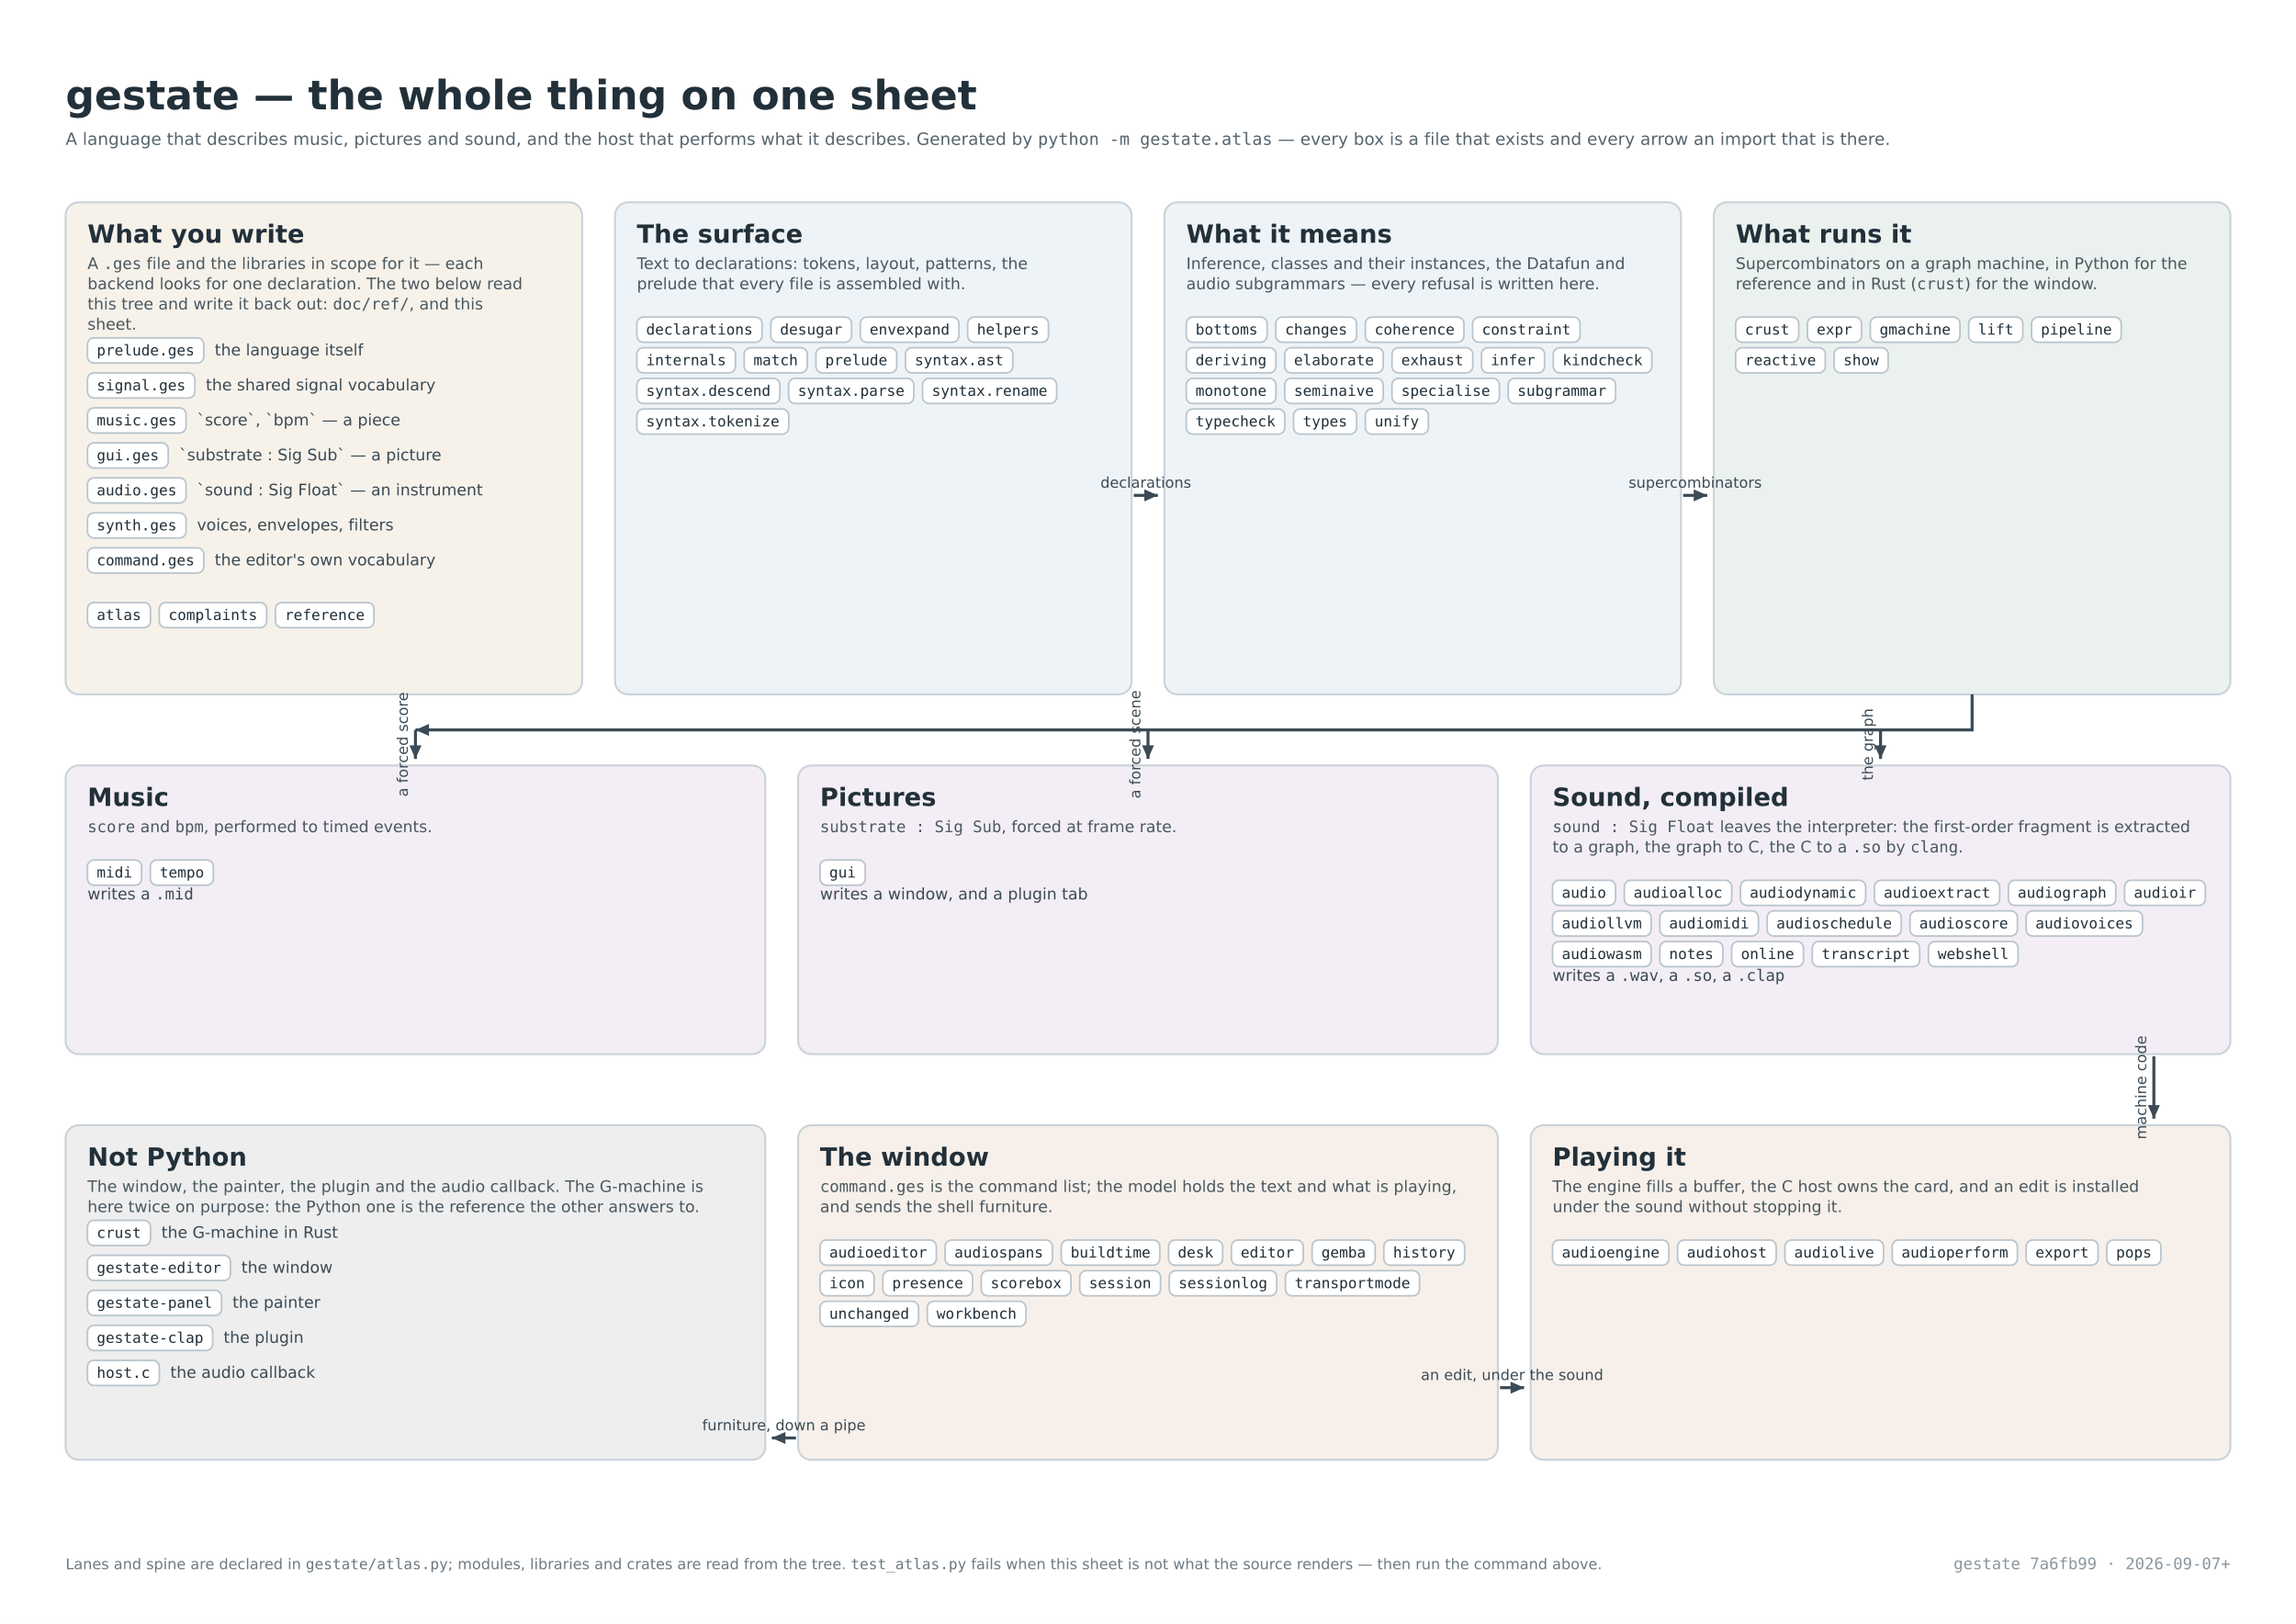
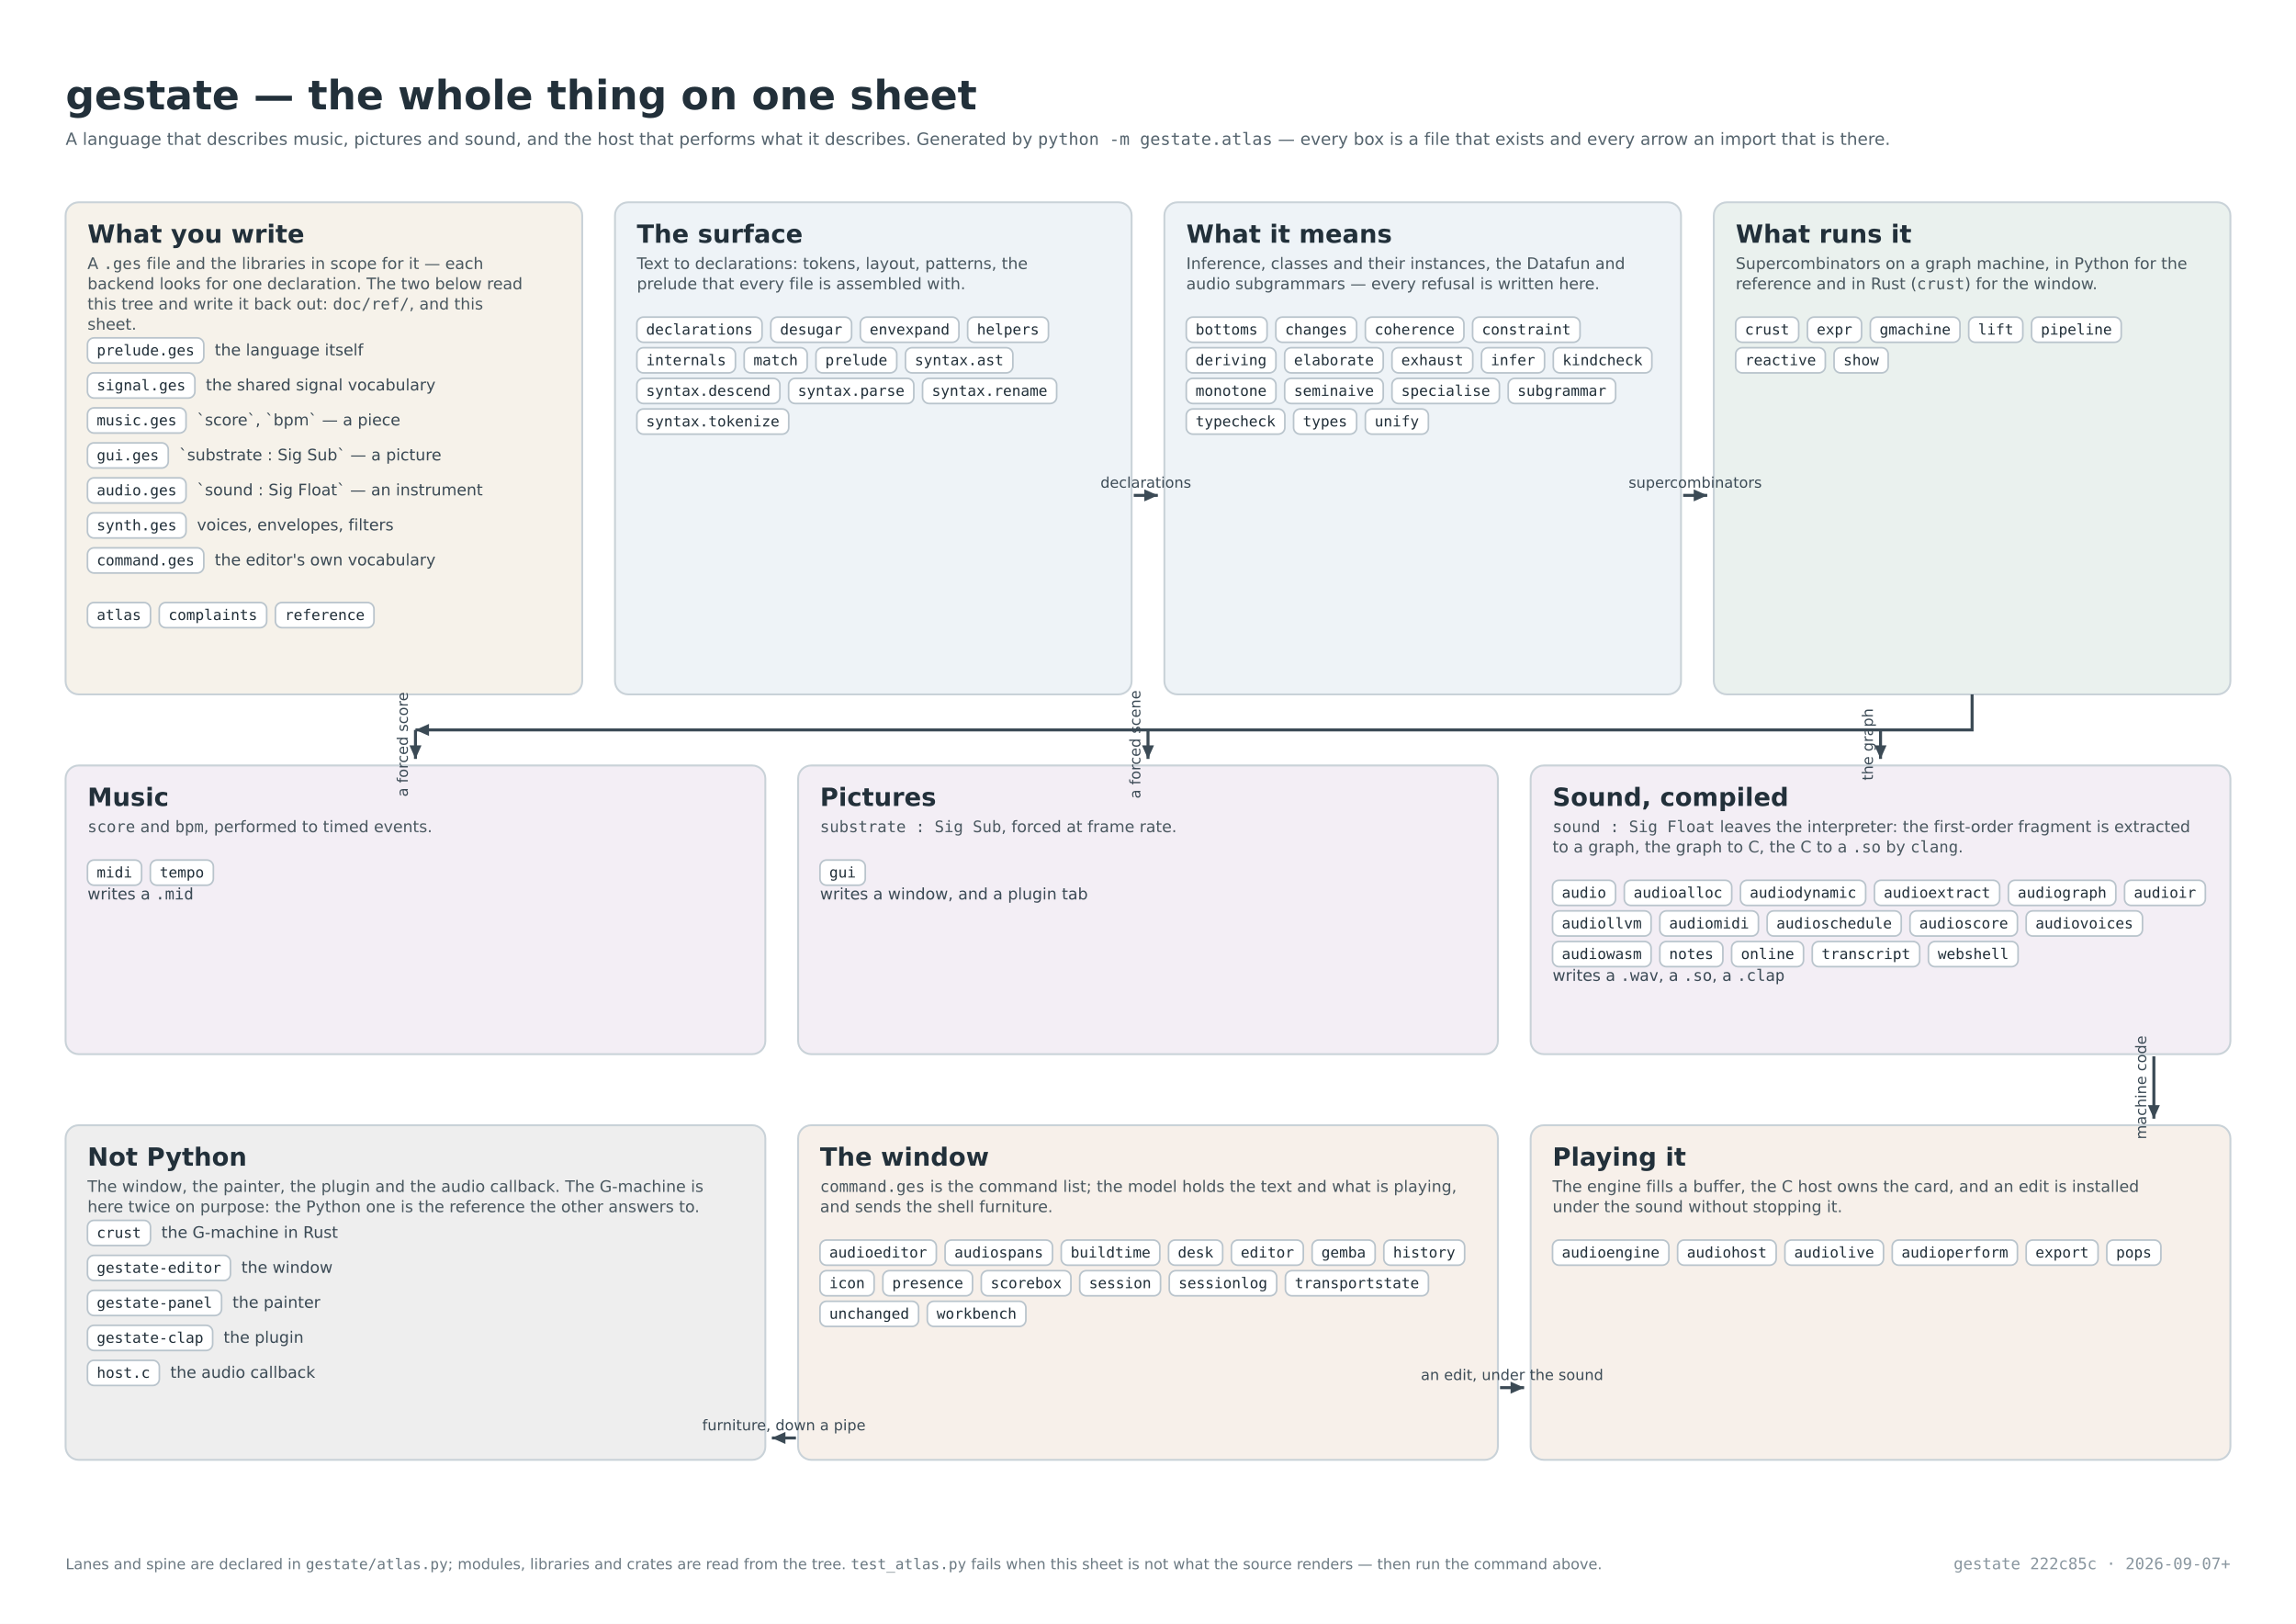
<svg xmlns="http://www.w3.org/2000/svg" width="420mm" height="297mm" viewBox="0 0 420 297">
  <defs>
    <marker id="tip" viewBox="0 0 10 10" refX="9" refY="5" markerWidth="5" markerHeight="5" orient="auto-start-reverse">
      <path d="M 0 1 L 9 5 L 0 9 z" fill="#3b4a55" />
    </marker>
  </defs>
  <style>
  text { font-family: 'DejaVu Sans', Verdana, sans-serif; fill: #22303a; }
  .mono, .chiptext { font-family: 'DejaVu Sans Mono', Consolas, monospace; }
  .title { font-size: 7.4px; font-weight: 700; }
  .subtitle { font-size: 3.1px; fill: #55646e; }
  .foot { font-size: 2.7px; fill: #6b7982; }
  .stamp { font-size: 2.9px; fill: #8a97a0; text-anchor: end; font-family: 'DejaVu Sans Mono', Consolas, monospace; }
  .lane { stroke: #c9d2d8; stroke-width: 0.35; }
  .lanetitle { font-size: 4.6px; font-weight: 700; }
  .step { font-size: 3.6px; font-weight: 700; }
  .stepnum { font-size: 3.2px; fill: #93a2ab; }
  .home { font-size: 2.6px; fill: #6b7982; text-anchor: end; }
  .refuses { font-size: 2.6px; fill: #8a5a5a; }
  .note { font-size: 2.9px; fill: #4a5860; }
  .extra { font-size: 2.9px; fill: #3b4a55; }
  .chip { fill: #ffffff; stroke: #b9c4cc; stroke-width: 0.3; }
  .chiptext { font-size: 2.7px; text-anchor: middle; }
  .edge { stroke: #3b4a55; stroke-width: 0.55; fill: none; }
  .edgetext { font-size: 2.7px; fill: #3b4a55; text-anchor: middle; }
</style>
  <rect x="0" y="0" width="420" height="297" fill="#ffffff" />
  <text class="title" x="12.00" y="20.00">gestate — the whole thing on one sheet</text>
  <text class="subtitle" x="12.00" y="26.50">A language that describes music, pictures and sound, and the host that performs what it describes. Generated by <tspan class="mono">python -m gestate.atlas</tspan> — every box is a file that exists and every arrow an import that is there.</text>
  <text class="foot" x="12.00" y="287.00">Lanes and spine are declared in <tspan class="mono">gestate/atlas.py</tspan>; modules, libraries and crates are read from the tree. <tspan class="mono">test_atlas.py</tspan> fails when this sheet is not what the source renders — then run the command above.</text>
-   <text class="stamp" x="408.00" y="287.00">gestate 7a6fb99 · 2026-09-07+</text>
+   <text class="stamp" x="408.00" y="287.00">gestate 222c85c · 2026-09-07+</text>
  <rect class="lane" x="12.00" y="37.00" width="94.50" height="90.00" rx="2.4" style="fill:#f6f2ea" />
  <text class="lanetitle" x="16.00" y="44.40">What you write</text>
  <text class="note" x="16.00" y="49.20">A <tspan class="mono">.ges</tspan> file and the libraries in scope for it — each</text>
  <text class="note" x="16.00" y="52.90">backend looks for one declaration. The two below read</text>
  <text class="note" x="16.00" y="56.60">this tree and write it back out: <tspan class="mono">doc/ref/</tspan>, and this</text>
  <text class="note" x="16.00" y="60.30">sheet.</text>
  <rect class="chip" x="16.00" y="61.80" width="21.28" height="4.6" rx="1.2" />
  <text class="chiptext" x="26.64" y="65.00">prelude.ges</text>
  <text class="extra" x="39.28" y="65.00">the language itself</text>
  <rect class="chip" x="16.00" y="68.20" width="19.65" height="4.6" rx="1.2" />
  <text class="chiptext" x="25.83" y="71.40">signal.ges</text>
  <text class="extra" x="37.65" y="71.40">the shared signal vocabulary</text>
  <rect class="chip" x="16.00" y="74.60" width="18.03" height="4.6" rx="1.2" />
  <text class="chiptext" x="25.01" y="77.80">music.ges</text>
  <text class="extra" x="36.03" y="77.80">`score`, `bpm` — a piece</text>
  <rect class="chip" x="16.00" y="81.00" width="14.78" height="4.6" rx="1.2" />
  <text class="chiptext" x="23.39" y="84.20">gui.ges</text>
  <text class="extra" x="32.78" y="84.20">`substrate : Sig Sub` — a picture</text>
  <rect class="chip" x="16.00" y="87.40" width="18.03" height="4.6" rx="1.2" />
  <text class="chiptext" x="25.01" y="90.60">audio.ges</text>
  <text class="extra" x="36.03" y="90.60">`sound : Sig Float` — an instrument</text>
  <rect class="chip" x="16.00" y="93.80" width="18.03" height="4.6" rx="1.2" />
  <text class="chiptext" x="25.01" y="97.00">synth.ges</text>
  <text class="extra" x="36.03" y="97.00">voices, envelopes, filters</text>
  <rect class="chip" x="16.00" y="100.20" width="21.28" height="4.6" rx="1.2" />
  <text class="chiptext" x="26.64" y="103.40">command.ges</text>
  <text class="extra" x="39.28" y="103.40">the editor's own vocabulary</text>
  <rect class="chip" x="16.00" y="110.20" width="11.53" height="4.6" rx="1.2" />
  <text class="chiptext" x="21.76" y="113.40">atlas</text>
  <rect class="chip" x="29.13" y="110.20" width="19.65" height="4.6" rx="1.2" />
  <text class="chiptext" x="38.95" y="113.40">complaints</text>
  <rect class="chip" x="50.38" y="110.20" width="18.03" height="4.6" rx="1.2" />
  <text class="chiptext" x="59.40" y="113.40">reference</text>
  <rect class="lane" x="112.50" y="37.00" width="94.50" height="90.00" rx="2.4" style="fill:#eef3f7" />
  <text class="lanetitle" x="116.50" y="44.40">The surface</text>
  <text class="note" x="116.50" y="49.20">Text to declarations: tokens, layout, patterns, the</text>
  <text class="note" x="116.50" y="52.90">prelude that every file is assembled with.</text>
  <rect class="chip" x="116.50" y="58.00" width="22.90" height="4.6" rx="1.2" />
  <text class="chiptext" x="127.95" y="61.20">declarations</text>
  <rect class="chip" x="141.00" y="58.00" width="14.78" height="4.6" rx="1.2" />
  <text class="chiptext" x="148.39" y="61.20">desugar</text>
  <rect class="chip" x="157.38" y="58.00" width="18.03" height="4.6" rx="1.2" />
  <text class="chiptext" x="166.40" y="61.20">envexpand</text>
  <rect class="chip" x="177.01" y="58.00" width="14.78" height="4.6" rx="1.2" />
  <text class="chiptext" x="184.40" y="61.20">helpers</text>
  <rect class="chip" x="116.50" y="63.60" width="18.03" height="4.6" rx="1.2" />
  <text class="chiptext" x="125.51" y="66.80">internals</text>
  <rect class="chip" x="136.13" y="63.60" width="11.53" height="4.6" rx="1.2" />
  <text class="chiptext" x="141.89" y="66.80">match</text>
  <rect class="chip" x="149.26" y="63.60" width="14.78" height="4.6" rx="1.2" />
  <text class="chiptext" x="156.64" y="66.80">prelude</text>
  <rect class="chip" x="165.63" y="63.60" width="19.65" height="4.6" rx="1.2" />
  <text class="chiptext" x="175.46" y="66.80">syntax.ast</text>
  <rect class="chip" x="116.50" y="69.20" width="26.16" height="4.6" rx="1.2" />
  <text class="chiptext" x="129.58" y="72.40">syntax.descend</text>
  <rect class="chip" x="144.26" y="69.20" width="22.90" height="4.6" rx="1.2" />
  <text class="chiptext" x="155.71" y="72.40">syntax.parse</text>
  <rect class="chip" x="168.76" y="69.20" width="24.53" height="4.6" rx="1.2" />
  <text class="chiptext" x="181.03" y="72.40">syntax.rename</text>
  <rect class="chip" x="116.50" y="74.80" width="27.78" height="4.6" rx="1.2" />
  <text class="chiptext" x="130.39" y="78.00">syntax.tokenize</text>
  <rect class="lane" x="213.00" y="37.00" width="94.50" height="90.00" rx="2.4" style="fill:#eef3f7" />
  <text class="lanetitle" x="217.00" y="44.40">What it means</text>
  <text class="note" x="217.00" y="49.20">Inference, classes and their instances, the Datafun and</text>
  <text class="note" x="217.00" y="52.90">audio subgrammars — every refusal is written here.</text>
  <rect class="chip" x="217.00" y="58.00" width="14.78" height="4.6" rx="1.2" />
  <text class="chiptext" x="224.39" y="61.20">bottoms</text>
  <rect class="chip" x="233.38" y="58.00" width="14.78" height="4.6" rx="1.2" />
  <text class="chiptext" x="240.77" y="61.20">changes</text>
  <rect class="chip" x="249.76" y="58.00" width="18.03" height="4.6" rx="1.2" />
  <text class="chiptext" x="258.77" y="61.20">coherence</text>
  <rect class="chip" x="269.38" y="58.00" width="19.65" height="4.6" rx="1.2" />
  <text class="chiptext" x="279.21" y="61.20">constraint</text>
  <rect class="chip" x="217.00" y="63.60" width="16.40" height="4.6" rx="1.2" />
  <text class="chiptext" x="225.20" y="66.80">deriving</text>
  <rect class="chip" x="235.00" y="63.60" width="18.03" height="4.6" rx="1.2" />
  <text class="chiptext" x="244.02" y="66.80">elaborate</text>
  <rect class="chip" x="254.63" y="63.60" width="14.78" height="4.6" rx="1.2" />
  <text class="chiptext" x="262.02" y="66.80">exhaust</text>
  <rect class="chip" x="271.01" y="63.60" width="11.53" height="4.6" rx="1.2" />
  <text class="chiptext" x="276.77" y="66.80">infer</text>
  <rect class="chip" x="284.14" y="63.60" width="18.03" height="4.6" rx="1.2" />
  <text class="chiptext" x="293.15" y="66.80">kindcheck</text>
  <rect class="chip" x="217.00" y="69.20" width="16.40" height="4.6" rx="1.2" />
  <text class="chiptext" x="225.20" y="72.40">monotone</text>
  <rect class="chip" x="235.00" y="69.20" width="18.03" height="4.6" rx="1.2" />
  <text class="chiptext" x="244.02" y="72.40">seminaive</text>
  <rect class="chip" x="254.63" y="69.20" width="19.65" height="4.6" rx="1.2" />
  <text class="chiptext" x="264.46" y="72.40">specialise</text>
  <rect class="chip" x="275.89" y="69.20" width="19.65" height="4.6" rx="1.2" />
  <text class="chiptext" x="285.71" y="72.40">subgrammar</text>
  <rect class="chip" x="217.00" y="74.80" width="18.03" height="4.6" rx="1.2" />
  <text class="chiptext" x="226.01" y="78.00">typecheck</text>
  <rect class="chip" x="236.63" y="74.80" width="11.53" height="4.6" rx="1.2" />
  <text class="chiptext" x="242.39" y="78.00">types</text>
  <rect class="chip" x="249.76" y="74.80" width="11.53" height="4.6" rx="1.2" />
  <text class="chiptext" x="255.52" y="78.00">unify</text>
  <rect class="lane" x="313.50" y="37.00" width="94.50" height="90.00" rx="2.4" style="fill:#eaf1ee" />
  <text class="lanetitle" x="317.50" y="44.40">What runs it</text>
  <text class="note" x="317.50" y="49.20">Supercombinators on a graph machine, in Python for the</text>
  <text class="note" x="317.50" y="52.90">reference and in Rust (<tspan class="mono">crust</tspan>) for the window.</text>
  <rect class="chip" x="317.50" y="58.00" width="11.53" height="4.6" rx="1.2" />
  <text class="chiptext" x="323.26" y="61.20">crust</text>
  <rect class="chip" x="330.63" y="58.00" width="9.90" height="4.6" rx="1.2" />
  <text class="chiptext" x="335.58" y="61.20">expr</text>
  <rect class="chip" x="342.13" y="58.00" width="16.40" height="4.6" rx="1.2" />
  <text class="chiptext" x="350.33" y="61.20">gmachine</text>
  <rect class="chip" x="360.13" y="58.00" width="9.90" height="4.6" rx="1.2" />
  <text class="chiptext" x="365.08" y="61.20">lift</text>
  <rect class="chip" x="371.63" y="58.00" width="16.40" height="4.6" rx="1.2" />
  <text class="chiptext" x="379.83" y="61.20">pipeline</text>
  <rect class="chip" x="317.50" y="63.60" width="16.40" height="4.6" rx="1.2" />
  <text class="chiptext" x="325.70" y="66.80">reactive</text>
  <rect class="chip" x="335.50" y="63.60" width="9.90" height="4.6" rx="1.2" />
  <text class="chiptext" x="340.45" y="66.80">show</text>
  <rect class="lane" x="12.00" y="140.00" width="128.00" height="52.80" rx="2.4" style="fill:#f3eef5" />
  <text class="lanetitle" x="16.00" y="147.40">Music</text>
  <text class="note" x="16.00" y="152.20">
    <tspan class="mono">score</tspan> and <tspan class="mono">bpm</tspan>, performed to timed events.</text>
  <rect class="chip" x="16.00" y="157.30" width="9.90" height="4.6" rx="1.2" />
  <text class="chiptext" x="20.95" y="160.50">midi</text>
  <rect class="chip" x="27.50" y="157.30" width="11.53" height="4.6" rx="1.2" />
  <text class="chiptext" x="33.27" y="160.50">tempo</text>
  <text class="extra" x="16.00" y="164.50">writes a <tspan class="mono">.mid</tspan>
  </text>
  <rect class="lane" x="146.00" y="140.00" width="128.00" height="52.80" rx="2.4" style="fill:#f3eef5" />
  <text class="lanetitle" x="150.00" y="147.40">Pictures</text>
  <text class="note" x="150.00" y="152.20">
    <tspan class="mono">substrate : Sig Sub</tspan>, forced at frame rate.</text>
  <rect class="chip" x="150.00" y="157.30" width="8.28" height="4.6" rx="1.2" />
  <text class="chiptext" x="154.14" y="160.50">gui</text>
  <text class="extra" x="150.00" y="164.50">writes a window, and a plugin tab</text>
  <rect class="lane" x="280.00" y="140.00" width="128.00" height="52.80" rx="2.4" style="fill:#f3eef5" />
  <text class="lanetitle" x="284.00" y="147.40">Sound, compiled</text>
  <text class="note" x="284.00" y="152.20">
    <tspan class="mono">sound : Sig Float</tspan> leaves the interpreter: the first-order fragment is extracted</text>
  <text class="note" x="284.00" y="155.90">to a graph, the graph to C, the C to a <tspan class="mono">.so</tspan> by <tspan class="mono">clang</tspan>.</text>
  <rect class="chip" x="284.00" y="161.00" width="11.53" height="4.6" rx="1.2" />
  <text class="chiptext" x="289.76" y="164.20">audio</text>
  <rect class="chip" x="297.13" y="161.00" width="19.65" height="4.6" rx="1.2" />
  <text class="chiptext" x="306.95" y="164.20">audioalloc</text>
  <rect class="chip" x="318.38" y="161.00" width="22.90" height="4.6" rx="1.2" />
  <text class="chiptext" x="329.83" y="164.20">audiodynamic</text>
  <rect class="chip" x="342.89" y="161.00" width="22.90" height="4.6" rx="1.2" />
  <text class="chiptext" x="354.34" y="164.20">audioextract</text>
  <rect class="chip" x="367.39" y="161.00" width="19.65" height="4.6" rx="1.2" />
  <text class="chiptext" x="377.22" y="164.20">audiograph</text>
  <rect class="chip" x="388.64" y="161.00" width="14.78" height="4.6" rx="1.2" />
  <text class="chiptext" x="396.03" y="164.20">audioir</text>
  <rect class="chip" x="284.00" y="166.60" width="18.03" height="4.6" rx="1.2" />
  <text class="chiptext" x="293.01" y="169.80">audiollvm</text>
  <rect class="chip" x="303.63" y="166.60" width="18.03" height="4.6" rx="1.2" />
  <text class="chiptext" x="312.64" y="169.80">audiomidi</text>
  <rect class="chip" x="323.26" y="166.60" width="24.53" height="4.6" rx="1.2" />
  <text class="chiptext" x="335.52" y="169.80">audioschedule</text>
  <rect class="chip" x="349.39" y="166.60" width="19.65" height="4.6" rx="1.2" />
  <text class="chiptext" x="359.21" y="169.80">audioscore</text>
  <rect class="chip" x="370.64" y="166.60" width="21.28" height="4.6" rx="1.2" />
  <text class="chiptext" x="381.28" y="169.80">audiovoices</text>
  <rect class="chip" x="284.00" y="172.20" width="18.03" height="4.6" rx="1.2" />
  <text class="chiptext" x="293.01" y="175.40">audiowasm</text>
  <rect class="chip" x="303.63" y="172.20" width="11.53" height="4.6" rx="1.2" />
  <text class="chiptext" x="309.39" y="175.40">notes</text>
  <rect class="chip" x="316.76" y="172.20" width="13.15" height="4.6" rx="1.2" />
  <text class="chiptext" x="323.33" y="175.40">online</text>
  <rect class="chip" x="331.51" y="172.20" width="19.65" height="4.6" rx="1.2" />
  <text class="chiptext" x="341.34" y="175.40">transcript</text>
  <rect class="chip" x="352.76" y="172.20" width="16.40" height="4.6" rx="1.2" />
  <text class="chiptext" x="360.96" y="175.40">webshell</text>
  <text class="extra" x="284.00" y="179.40">writes a <tspan class="mono">.wav</tspan>, a <tspan class="mono">.so</tspan>, a <tspan class="mono">.clap</tspan>
  </text>
  <rect class="lane" x="12.00" y="205.80" width="128.00" height="61.20" rx="2.4" style="fill:#eeeeee" />
  <text class="lanetitle" x="16.00" y="213.20">Not Python</text>
  <text class="note" x="16.00" y="218.00">The window, the painter, the plugin and the audio callback. The G-machine is</text>
  <text class="note" x="16.00" y="221.70">here twice on purpose: the Python one is the reference the other answers to.</text>
  <rect class="chip" x="16.00" y="223.20" width="11.53" height="4.6" rx="1.2" />
  <text class="chiptext" x="21.76" y="226.40">crust</text>
  <text class="extra" x="29.53" y="226.40">the G-machine in Rust</text>
  <rect class="chip" x="16.00" y="229.60" width="26.16" height="4.6" rx="1.2" />
  <text class="chiptext" x="29.08" y="232.80">gestate-editor</text>
  <text class="extra" x="44.16" y="232.80">the window</text>
  <rect class="chip" x="16.00" y="236.00" width="24.53" height="4.6" rx="1.2" />
  <text class="chiptext" x="28.27" y="239.20">gestate-panel</text>
  <text class="extra" x="42.53" y="239.20">the painter</text>
  <rect class="chip" x="16.00" y="242.40" width="22.90" height="4.6" rx="1.2" />
  <text class="chiptext" x="27.45" y="245.60">gestate-clap</text>
  <text class="extra" x="40.90" y="245.60">the plugin</text>
  <rect class="chip" x="16.00" y="248.80" width="13.15" height="4.6" rx="1.2" />
  <text class="chiptext" x="22.58" y="252.00">host.c</text>
  <text class="extra" x="31.15" y="252.00">the audio callback</text>
  <rect class="lane" x="146.00" y="205.80" width="128.00" height="61.20" rx="2.4" style="fill:#f7f0ea" />
  <text class="lanetitle" x="150.00" y="213.20">The window</text>
  <text class="note" x="150.00" y="218.00">
    <tspan class="mono">command.ges</tspan> is the command list; the model holds the text and what is playing,</text>
  <text class="note" x="150.00" y="221.70">and sends the shell furniture.</text>
  <rect class="chip" x="150.00" y="226.80" width="21.28" height="4.6" rx="1.2" />
  <text class="chiptext" x="160.64" y="230.00">audioeditor</text>
  <rect class="chip" x="172.88" y="226.80" width="19.65" height="4.6" rx="1.2" />
  <text class="chiptext" x="182.71" y="230.00">audiospans</text>
  <rect class="chip" x="194.13" y="226.80" width="18.03" height="4.6" rx="1.2" />
  <text class="chiptext" x="203.15" y="230.00">buildtime</text>
  <rect class="chip" x="213.76" y="226.80" width="9.90" height="4.6" rx="1.2" />
  <text class="chiptext" x="218.71" y="230.00">desk</text>
  <rect class="chip" x="225.26" y="226.80" width="13.15" height="4.6" rx="1.2" />
  <text class="chiptext" x="231.84" y="230.00">editor</text>
  <rect class="chip" x="240.02" y="226.80" width="11.53" height="4.6" rx="1.2" />
  <text class="chiptext" x="245.78" y="230.00">gemba</text>
  <rect class="chip" x="253.14" y="226.80" width="14.78" height="4.6" rx="1.2" />
  <text class="chiptext" x="260.53" y="230.00">history</text>
  <rect class="chip" x="150.00" y="232.40" width="9.90" height="4.6" rx="1.2" />
  <text class="chiptext" x="154.95" y="235.60">icon</text>
  <rect class="chip" x="161.50" y="232.40" width="16.40" height="4.6" rx="1.2" />
  <text class="chiptext" x="169.70" y="235.60">presence</text>
  <rect class="chip" x="179.50" y="232.40" width="16.40" height="4.6" rx="1.2" />
  <text class="chiptext" x="187.71" y="235.60">scorebox</text>
  <rect class="chip" x="197.51" y="232.40" width="14.78" height="4.6" rx="1.2" />
  <text class="chiptext" x="204.90" y="235.60">session</text>
  <rect class="chip" x="213.89" y="232.40" width="19.65" height="4.6" rx="1.2" />
  <text class="chiptext" x="223.71" y="235.60">sessionlog</text>
-   <rect class="chip" x="235.14" y="232.40" width="24.53" height="4.6" rx="1.2" />
-   <text class="chiptext" x="247.40" y="235.60">transportmode</text>
+   <rect class="chip" x="235.14" y="232.40" width="26.16" height="4.6" rx="1.2" />
+   <text class="chiptext" x="248.22" y="235.60">transportstate</text>
  <rect class="chip" x="150.00" y="238.00" width="18.03" height="4.6" rx="1.2" />
  <text class="chiptext" x="159.01" y="241.20">unchanged</text>
  <rect class="chip" x="169.63" y="238.00" width="18.03" height="4.6" rx="1.2" />
  <text class="chiptext" x="178.64" y="241.20">workbench</text>
  <rect class="lane" x="280.00" y="205.80" width="128.00" height="61.20" rx="2.4" style="fill:#f7f0ea" />
  <text class="lanetitle" x="284.00" y="213.20">Playing it</text>
  <text class="note" x="284.00" y="218.00">The engine fills a buffer, the C host owns the card, and an edit is installed</text>
  <text class="note" x="284.00" y="221.70">under the sound without stopping it.</text>
  <rect class="chip" x="284.00" y="226.80" width="21.28" height="4.6" rx="1.2" />
  <text class="chiptext" x="294.64" y="230.00">audioengine</text>
  <rect class="chip" x="306.88" y="226.80" width="18.03" height="4.6" rx="1.2" />
  <text class="chiptext" x="315.89" y="230.00">audiohost</text>
  <rect class="chip" x="326.51" y="226.80" width="18.03" height="4.6" rx="1.2" />
  <text class="chiptext" x="335.52" y="230.00">audiolive</text>
  <rect class="chip" x="346.14" y="226.80" width="22.90" height="4.6" rx="1.2" />
  <text class="chiptext" x="357.59" y="230.00">audioperform</text>
  <rect class="chip" x="370.64" y="226.80" width="13.15" height="4.6" rx="1.2" />
  <text class="chiptext" x="377.22" y="230.00">export</text>
  <rect class="chip" x="385.39" y="226.80" width="9.90" height="4.6" rx="1.2" />
  <text class="chiptext" x="390.34" y="230.00">pops</text>
  <path class="edge" d="M360.75,127.00 L360.75,133.50 L76.00,133.50" marker-end="url(#tip)" />
  <path class="edge" d="M207.40,90.60 L211.80,90.60" marker-end="url(#tip)" />
  <text class="edgetext" x="209.60" y="89.20">declarations</text>
  <path class="edge" d="M307.90,90.60 L312.30,90.60" marker-end="url(#tip)" />
  <text class="edgetext" x="310.10" y="89.20">supercombinators</text>
  <path class="edge" d="M76.00,133.50 L76.00,138.80" marker-end="url(#tip)" />
  <text class="edgetext" x="76.00" y="134.75" transform="rotate(-90 76.00 136.15)">a forced score</text>
  <path class="edge" d="M210.00,133.50 L210.00,138.80" marker-end="url(#tip)" />
  <text class="edgetext" x="210.00" y="134.75" transform="rotate(-90 210.00 136.15)">a forced scene</text>
  <path class="edge" d="M344.00,133.50 L344.00,138.80" marker-end="url(#tip)" />
  <text class="edgetext" x="344.00" y="134.75" transform="rotate(-90 344.00 136.15)">the graph</text>
  <path class="edge" d="M394.00,193.20 L394.00,204.60" marker-end="url(#tip)" />
  <text class="edgetext" x="394.00" y="197.50" transform="rotate(-90 394.00 198.90)">machine code</text>
  <path class="edge" d="M274.40,253.80 L278.80,253.80" marker-end="url(#tip)" />
  <text class="edgetext" x="276.60" y="252.40">an edit, under the sound</text>
  <path class="edge" d="M145.60,263.00 L141.20,263.00" marker-end="url(#tip)" />
  <text class="edgetext" x="143.40" y="261.60">furniture, down a pipe</text>
</svg>
